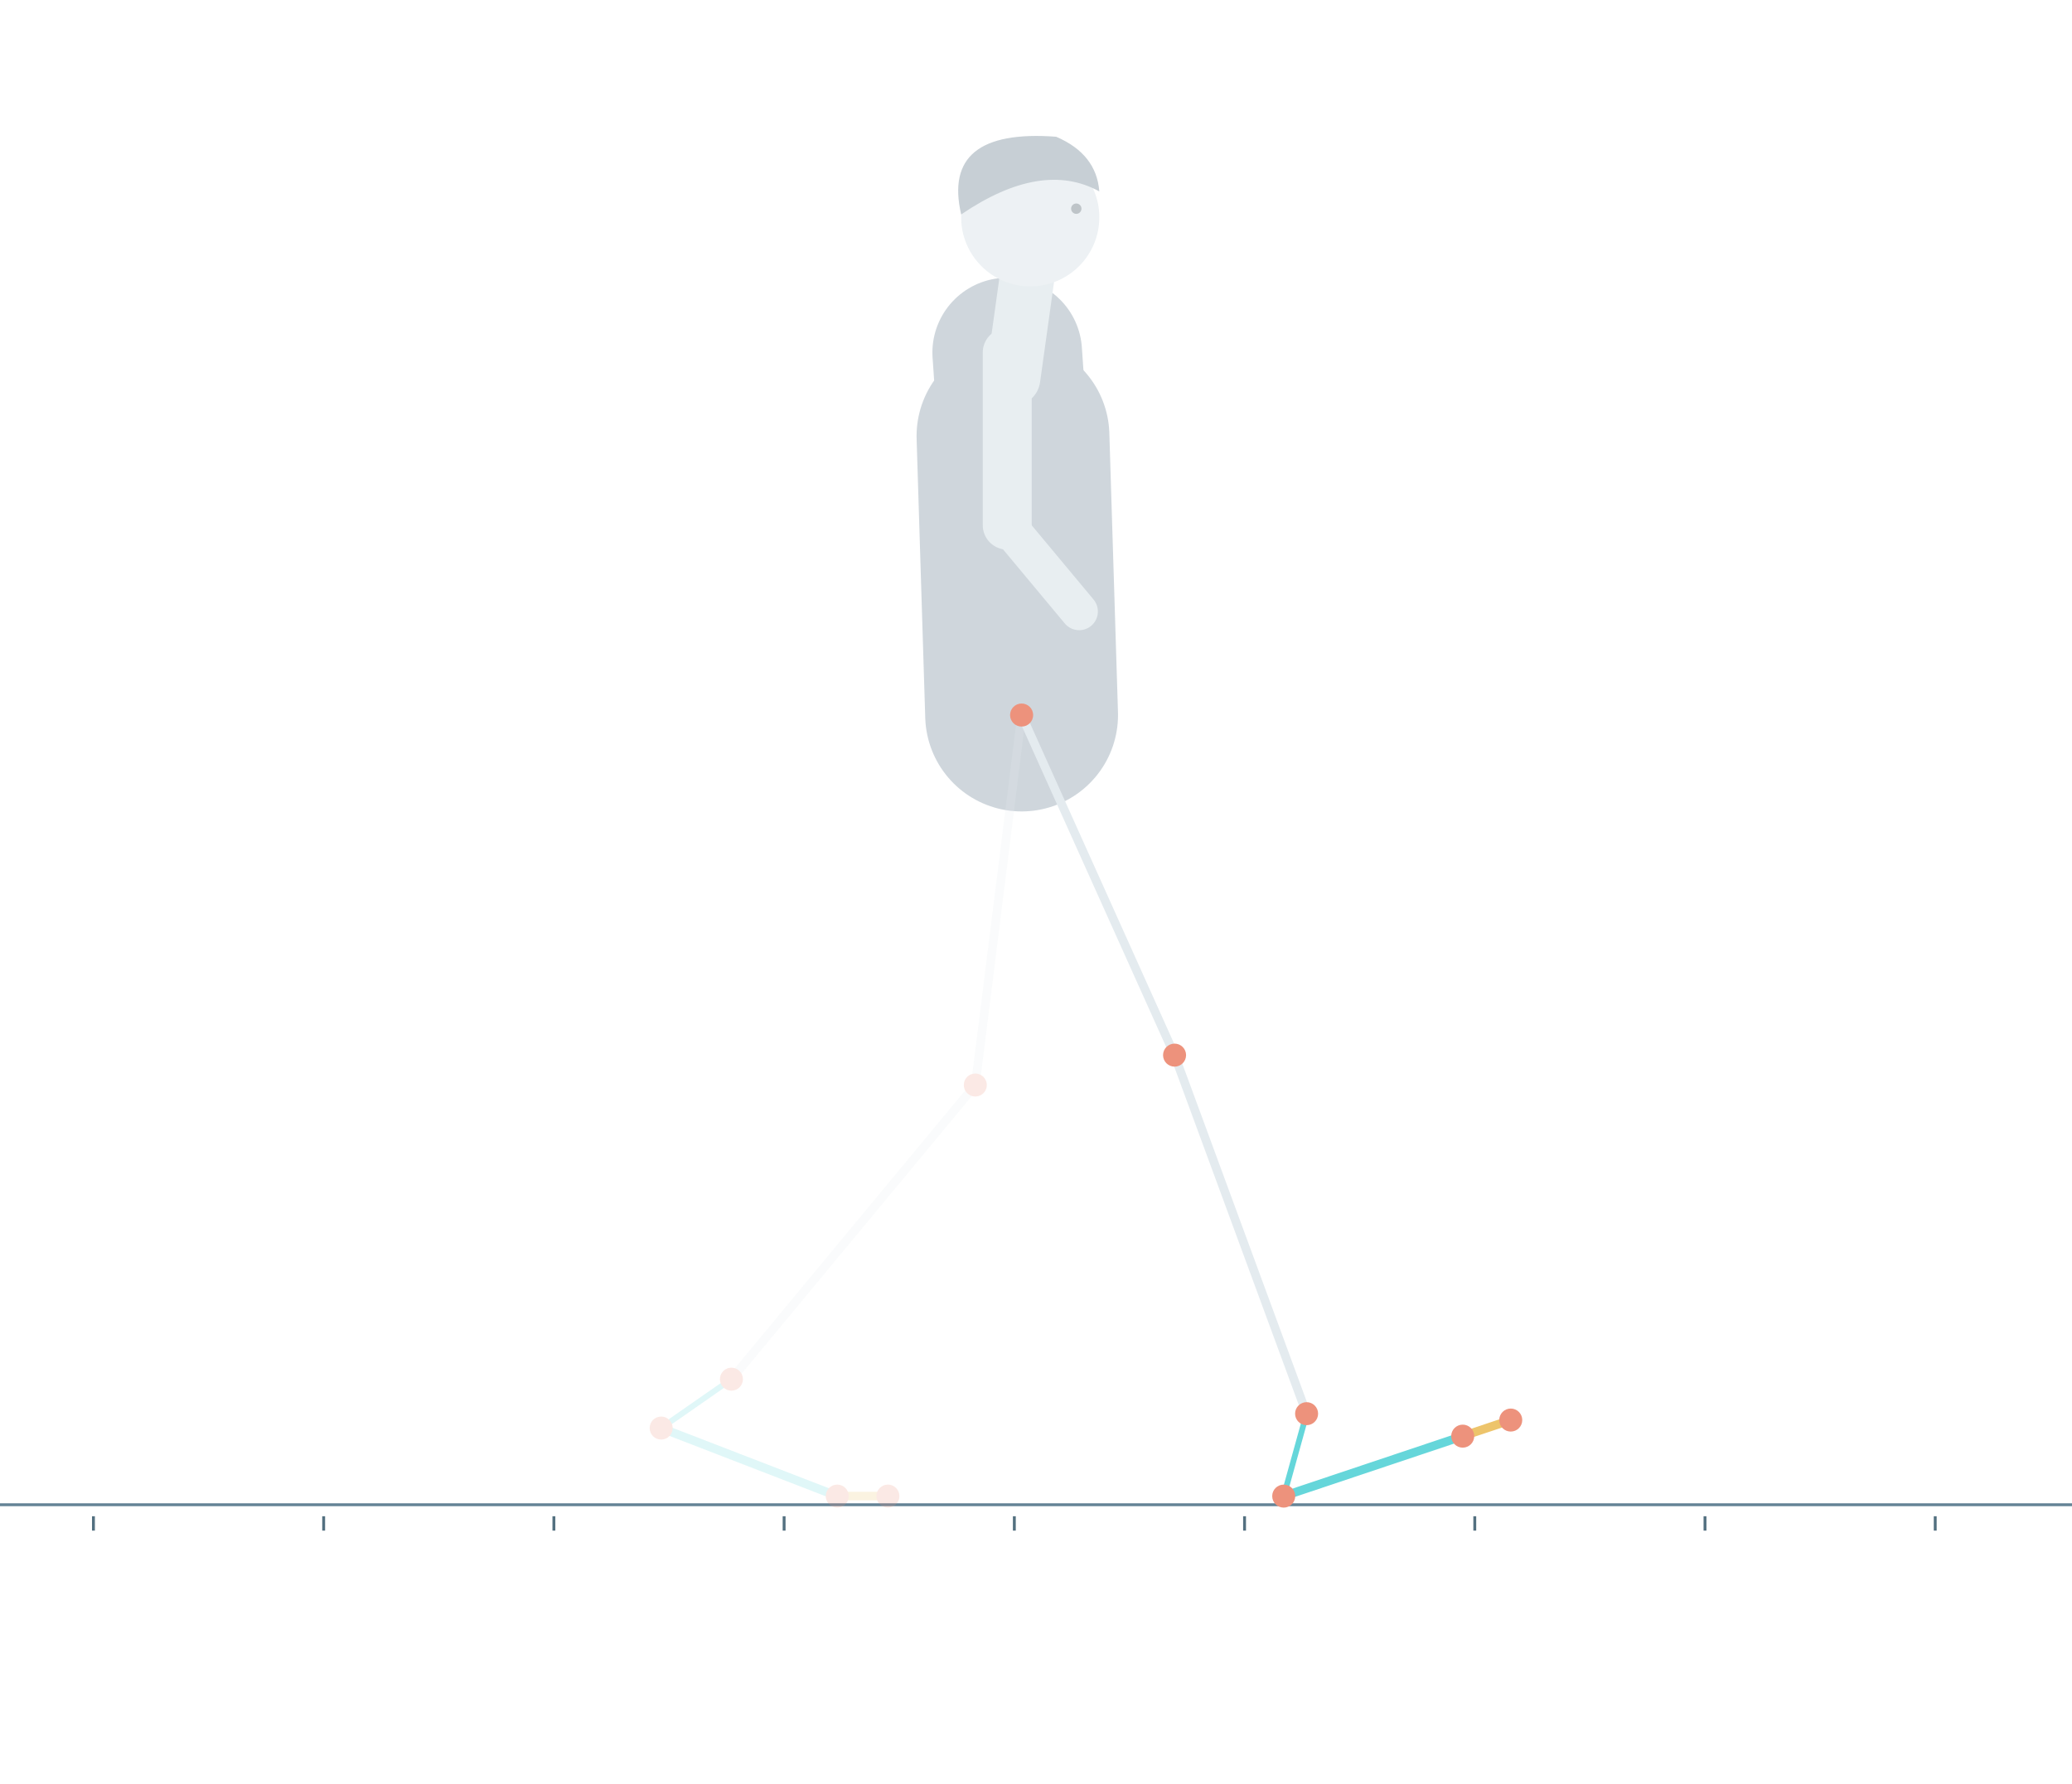
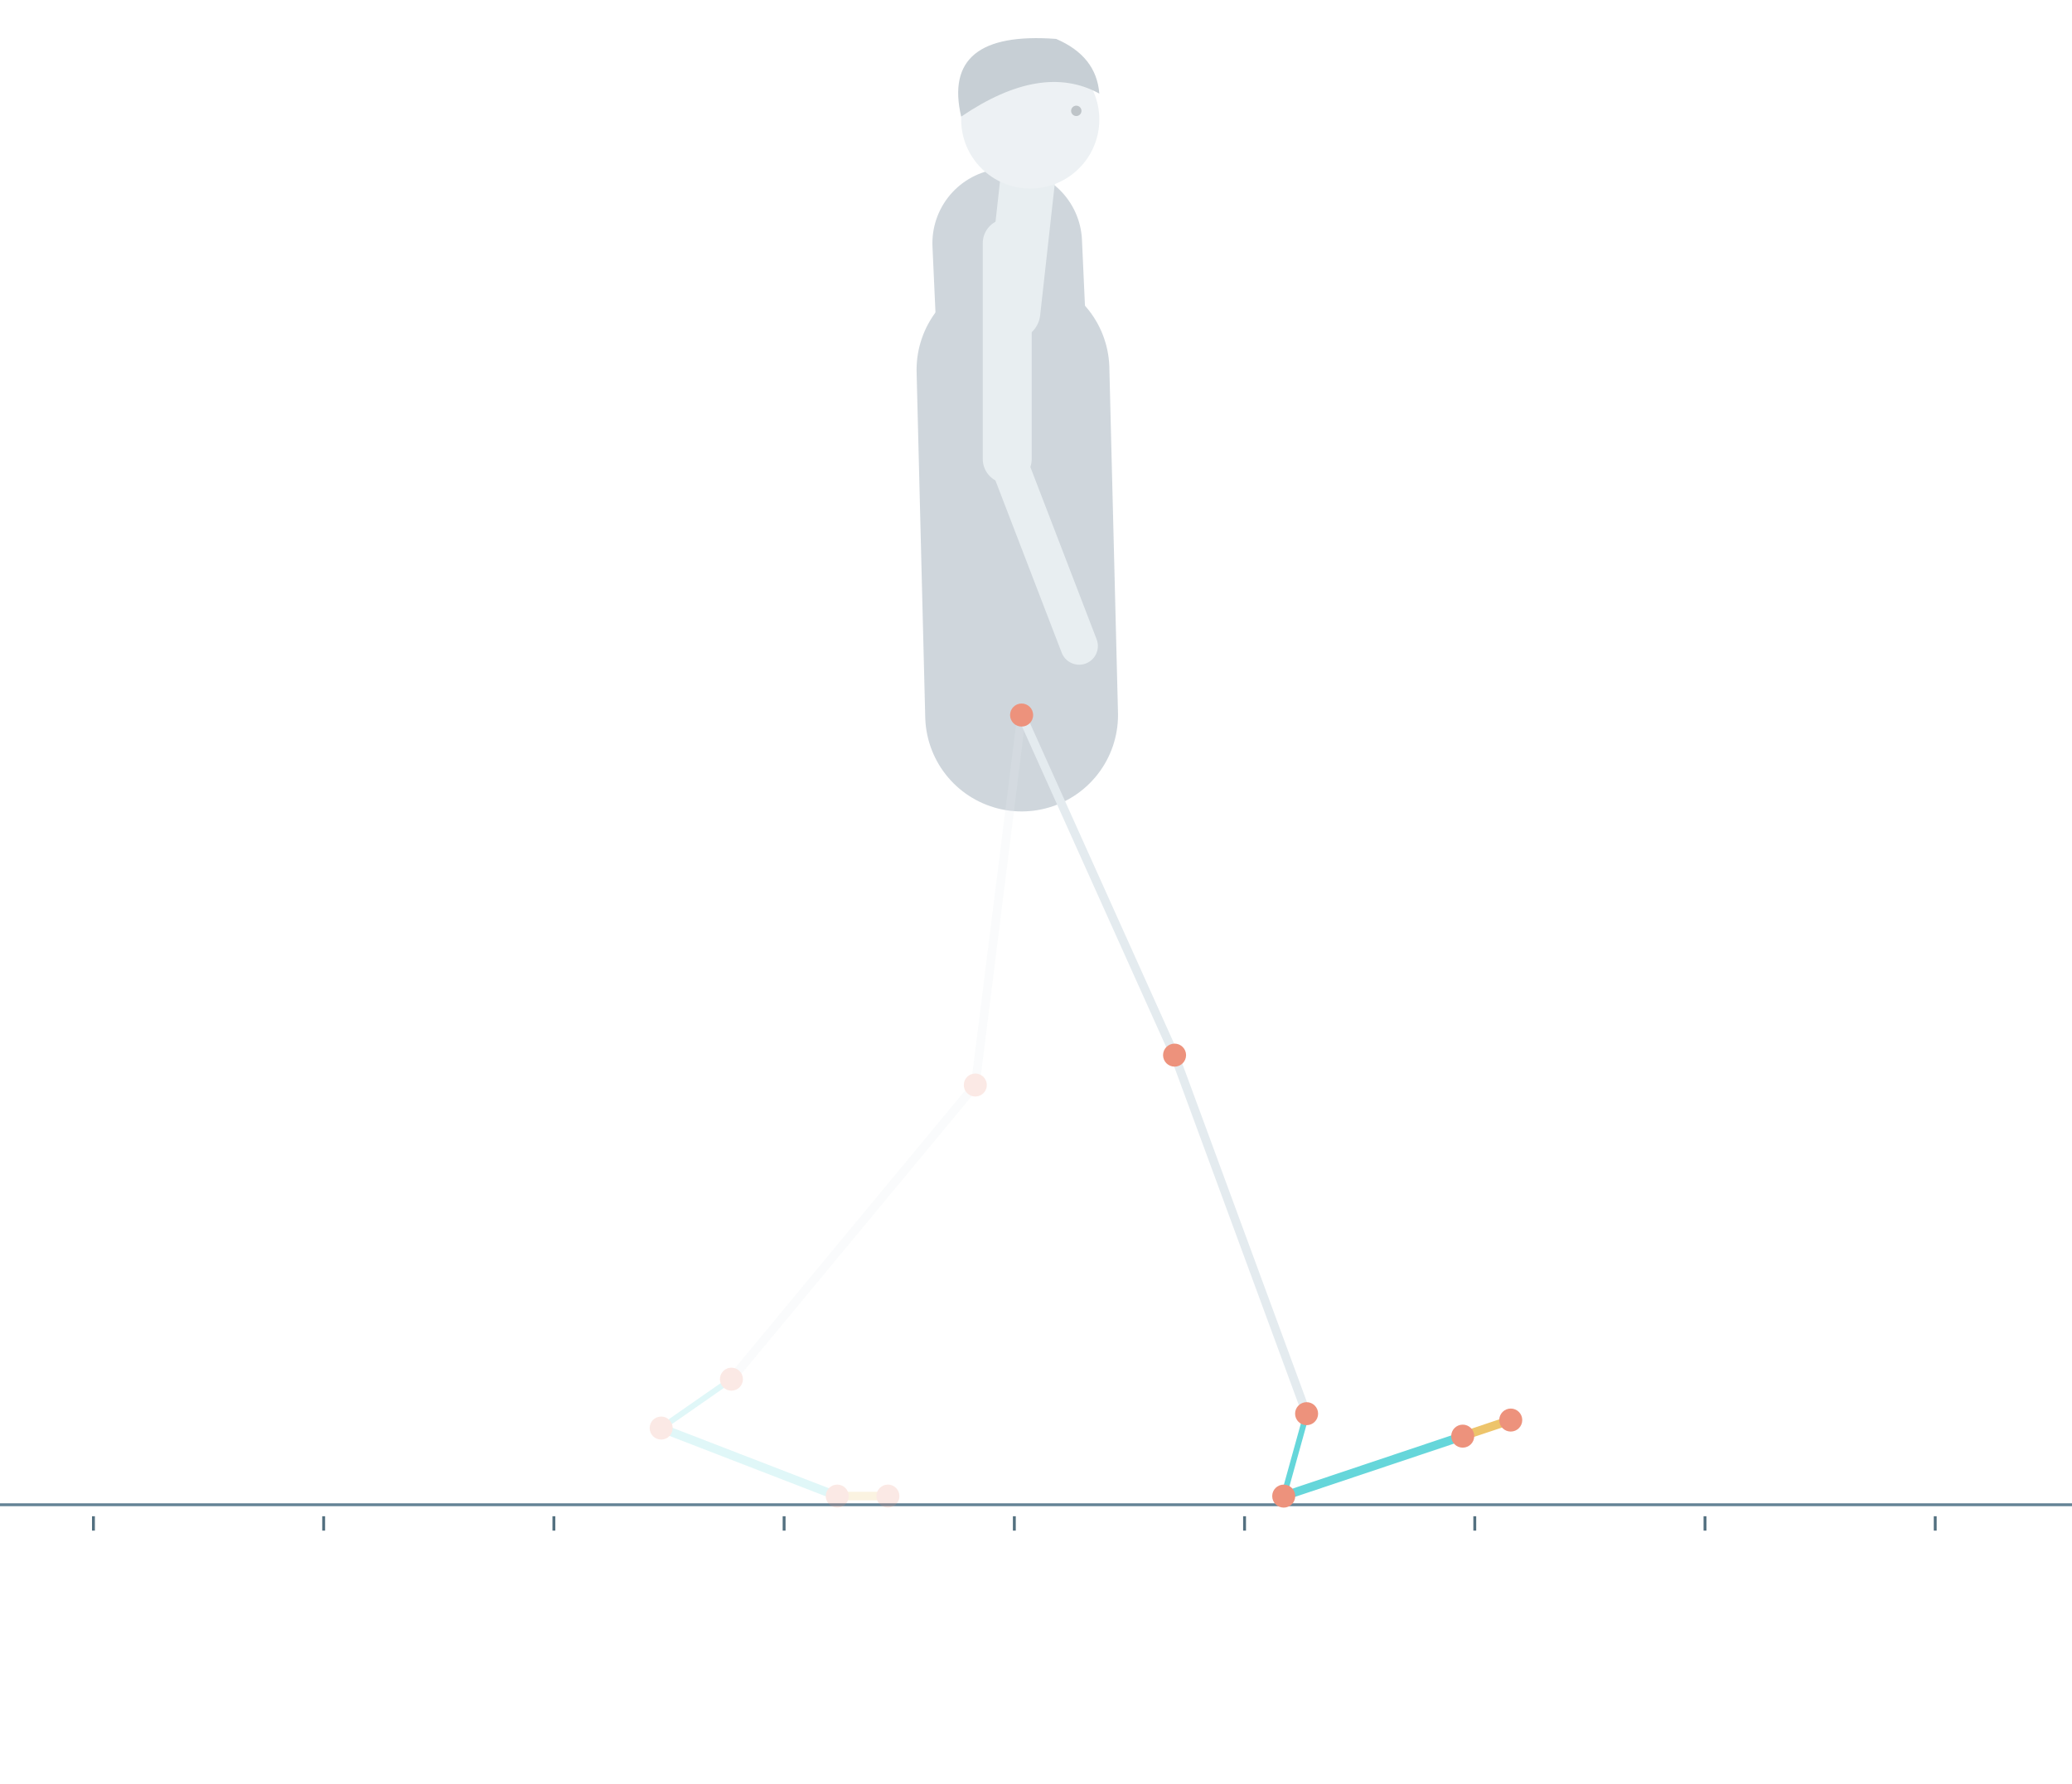
<svg xmlns="http://www.w3.org/2000/svg" viewBox="0 0 720 620" role="img" aria-labelledby="rig-9-title">
  <g transform="">
    <path d="M-1600,523H2200" stroke="#648396" stroke-width="1" />
    <path d="M-47.529,527v5" stroke="#537080" />
    <path d="M32.471,527v5" stroke="#537080" />
    <path d="M112.471,527v5" stroke="#537080" />
    <path d="M192.471,527v5" stroke="#537080" />
    <path d="M272.471,527v5" stroke="#537080" />
    <path d="M352.471,527v5" stroke="#537080" />
    <path d="M432.471,527v5" stroke="#537080" />
    <path d="M512.471,527v5" stroke="#537080" />
    <path d="M592.471,527v5" stroke="#537080" />
    <path d="M672.471,527v5" stroke="#537080" />
    <path d="M752.471,527v5" stroke="#537080" />
    <path d="M832.471,527v5" stroke="#537080" />
    <path d="M912.471,527v5" stroke="#537080" />
    <path d="M992.471,527v5" stroke="#537080" />
    <path d="M1072.471,527v5" stroke="#537080" />
    <g opacity="0.28">
-       <path d="M355,248.53L352,151.53" stroke="#526D82" stroke-width="67" stroke-linecap="round" fill="none" />
-       <path d="M352,151.53L350,122.53" stroke="#526D82" stroke-width="52" stroke-linecap="round" fill="none" />
-       <path d="M350,122.53L350,182.53" stroke="#AEC3CD" stroke-width="17" stroke-linecap="round" fill="none" />
-       <path d="M350,182.53L375,212.53" stroke="#AEC3CD" stroke-width="13" stroke-linecap="round" fill="none" />
-       <path d="M352,131.53L358,88.53" stroke="#AEC3CD" stroke-width="19" stroke-linecap="round" fill="none" />
-       <circle cx="358" cy="75.53" r="24" fill="#BDCDD6" />
-       <path d="M334,74.526 Q327,44.526 367,47.526 Q381,53.526 382,66.526 Q362,55.526 334,74.526" fill="#365367" />
-       <circle cx="374" cy="72.53" r="1.8" fill="#142A3A" />
+       <path d="M355,248.53L352,128.53" stroke="#526D82" stroke-width="67" stroke-linecap="round" fill="none" />
+       <path d="M352,128.53L350,84.53" stroke="#526D82" stroke-width="52" stroke-linecap="round" fill="none" />
+       <path d="M350,84.53L350,159.53" stroke="#AEC3CD" stroke-width="17" stroke-linecap="round" fill="none" />
+       <path d="M350,159.53L375,224.53" stroke="#AEC3CD" stroke-width="13" stroke-linecap="round" fill="none" />
+       <path d="M352,108.53L358,54.53" stroke="#AEC3CD" stroke-width="19" stroke-linecap="round" fill="none" />
+       <circle cx="358" cy="41.53" r="24" fill="#BDCDD6" />
+       <path d="M334,40.526 Q327,10.526 367,13.526 Q381,19.526 382,32.526 Q362,21.526 334,40.526" fill="#365367" />
+       <circle cx="374" cy="38.53" r="1.8" fill="#142A3A" />
    </g>
    <path d="M355,248.53L408.15,366.73" stroke="#e4ebef" stroke-width="3" stroke-linecap="round" fill="none" />
    <path d="M408.15,366.73L454.03,491.35" stroke="#e4ebef" stroke-width="3" stroke-linecap="round" fill="none" />
    <path d="M454.03,491.35L446.08,520" stroke="#65d6da" stroke-width="2" stroke-linecap="round" fill="none" />
    <path d="M446.08,520L508.28,499.16" stroke="#65d6da" stroke-width="3" stroke-linecap="round" fill="none" />
    <path d="M508.28,499.16L524.97,493.57" stroke="#edc46b" stroke-width="3" stroke-linecap="round" fill="none" />
    <circle cx="355" cy="248.53" r="4" fill="#ed927c" />
    <circle cx="408.15" cy="366.73" r="4" fill="#ed927c" />
    <circle cx="454.03" cy="491.35" r="4" fill="#ed927c" />
    <circle cx="446.08" cy="520" r="4" fill="#ed927c" />
    <circle cx="508.28" cy="499.16" r="4" fill="#ed927c" />
    <circle cx="524.97" cy="493.57" r="4" fill="#ed927c" />
    <g opacity="0.2">
      <path d="M355,248.53L338.91,377.12" stroke="#e4ebef" stroke-width="3" stroke-linecap="round" fill="none" />
      <path d="M338.91,377.12L254.16,479.36" stroke="#e4ebef" stroke-width="3" stroke-linecap="round" fill="none" />
      <path d="M254.16,479.36L229.75,496.35" stroke="#65d6da" stroke-width="2" stroke-linecap="round" fill="none" />
      <path d="M229.75,496.35L290.94,520" stroke="#65d6da" stroke-width="3" stroke-linecap="round" fill="none" />
      <path d="M290.94,520L308.54,520" stroke="#edc46b" stroke-width="3" stroke-linecap="round" fill="none" />
      <circle cx="355" cy="248.53" r="4" fill="#ed927c" />
      <circle cx="338.91" cy="377.12" r="4" fill="#ed927c" />
      <circle cx="254.16" cy="479.36" r="4" fill="#ed927c" />
      <circle cx="229.75" cy="496.35" r="4" fill="#ed927c" />
      <circle cx="290.94" cy="520" r="4" fill="#ed927c" />
      <circle cx="308.54" cy="520" r="4" fill="#ed927c" />
    </g>
  </g>
</svg>
